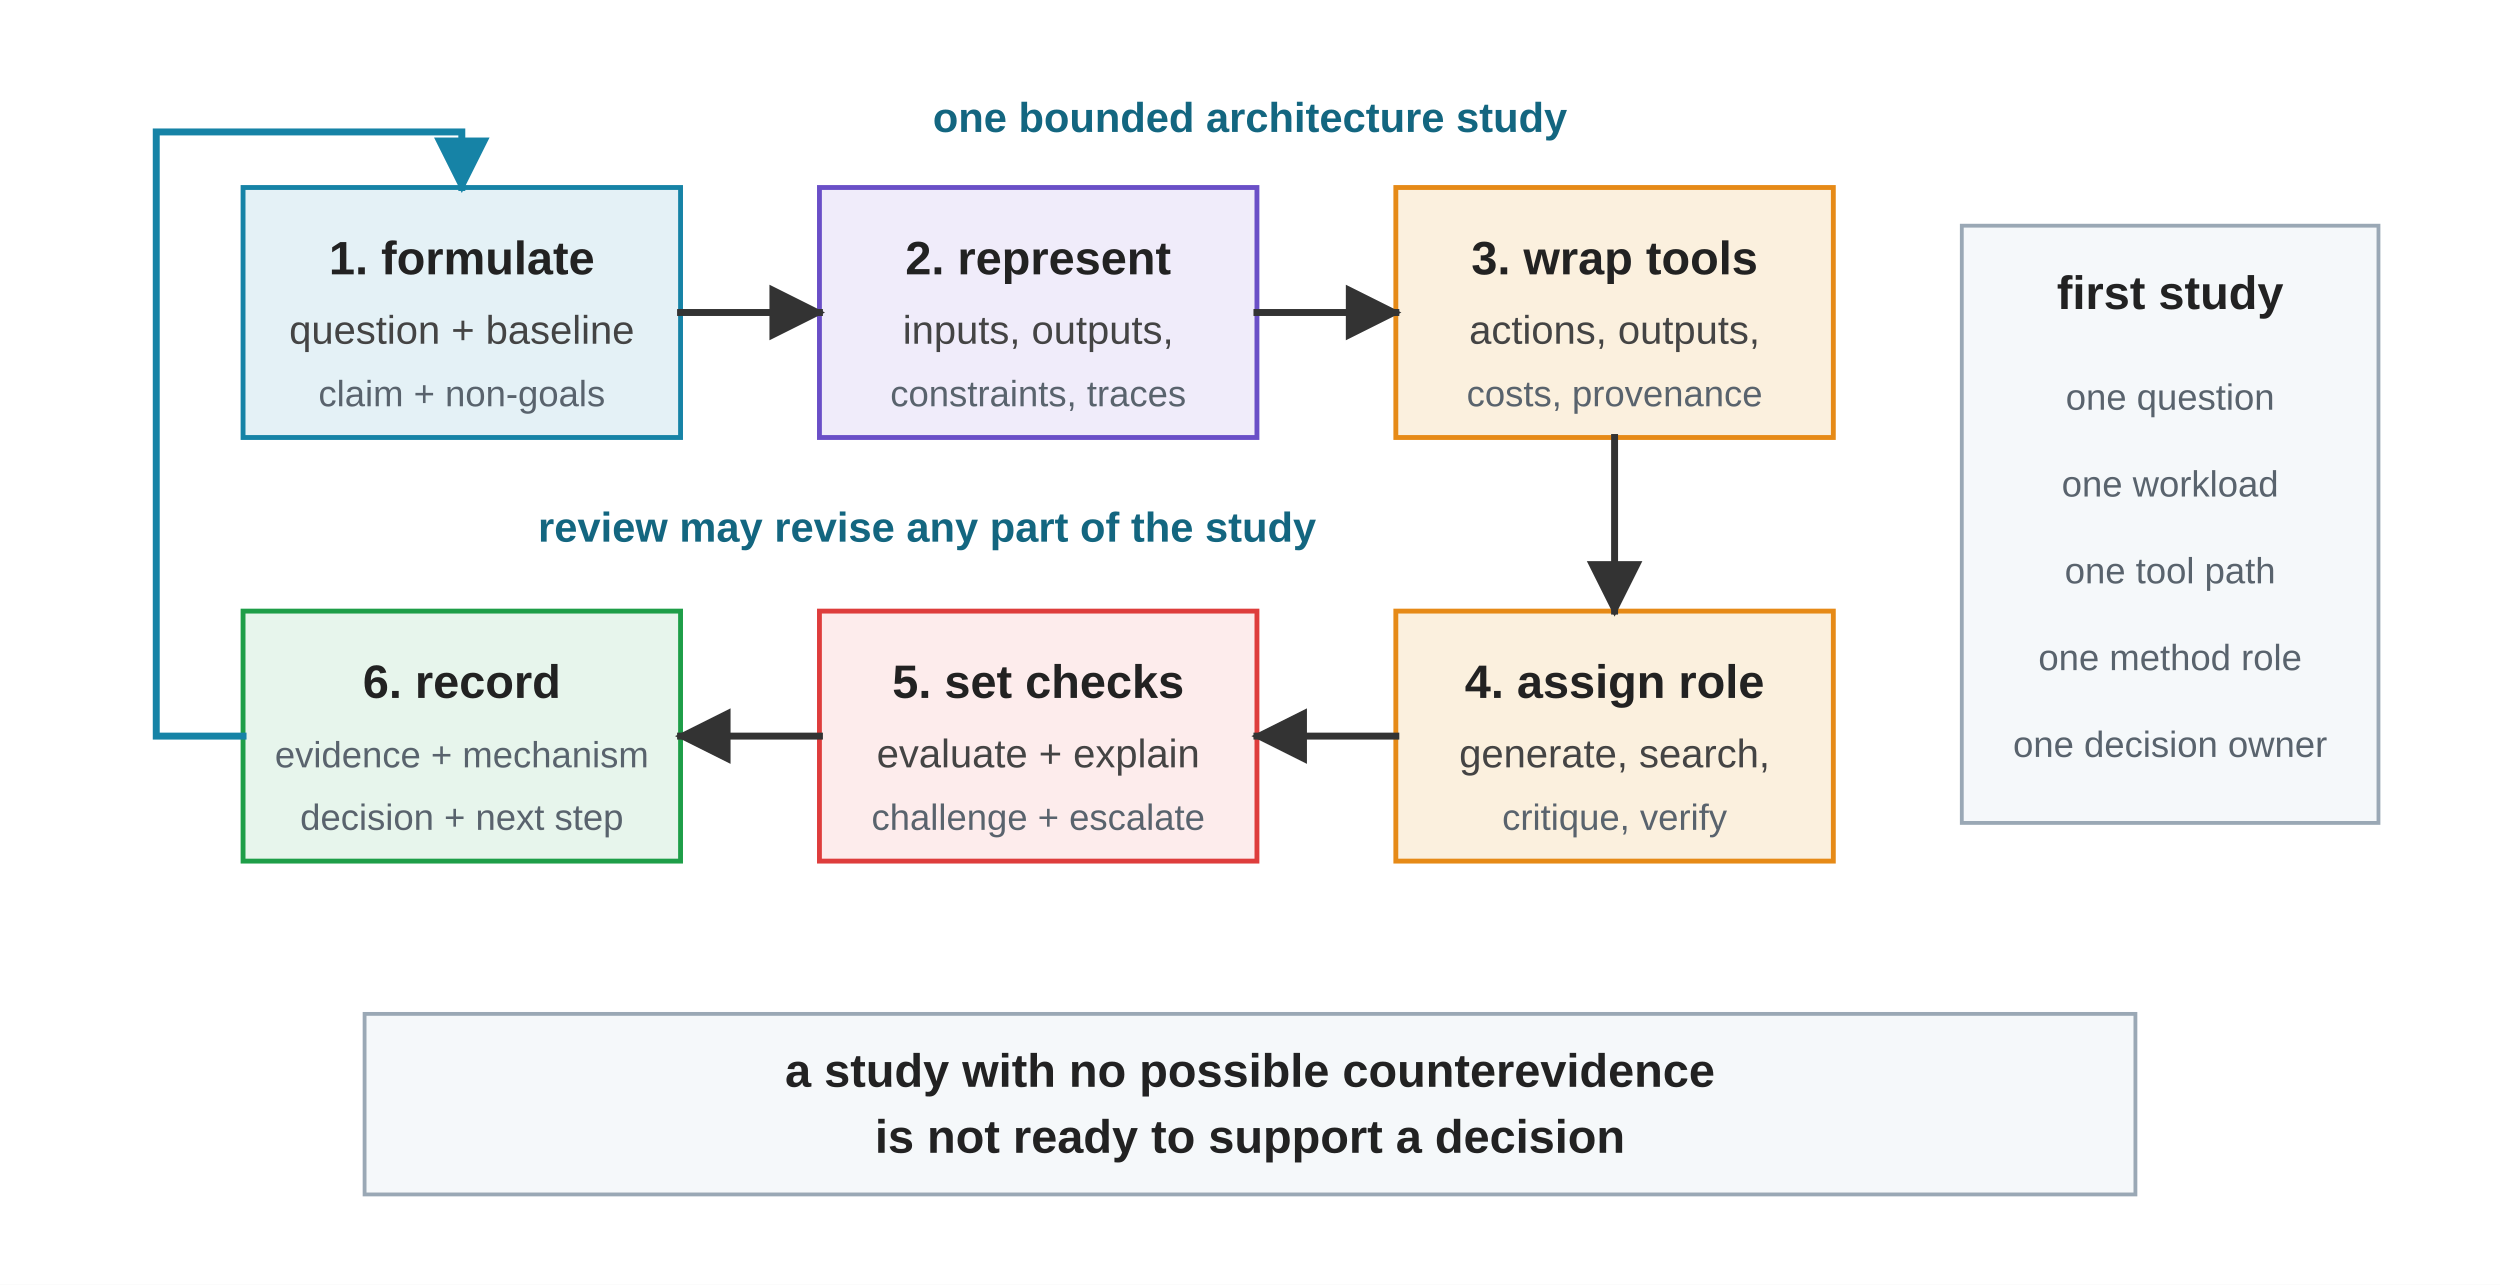
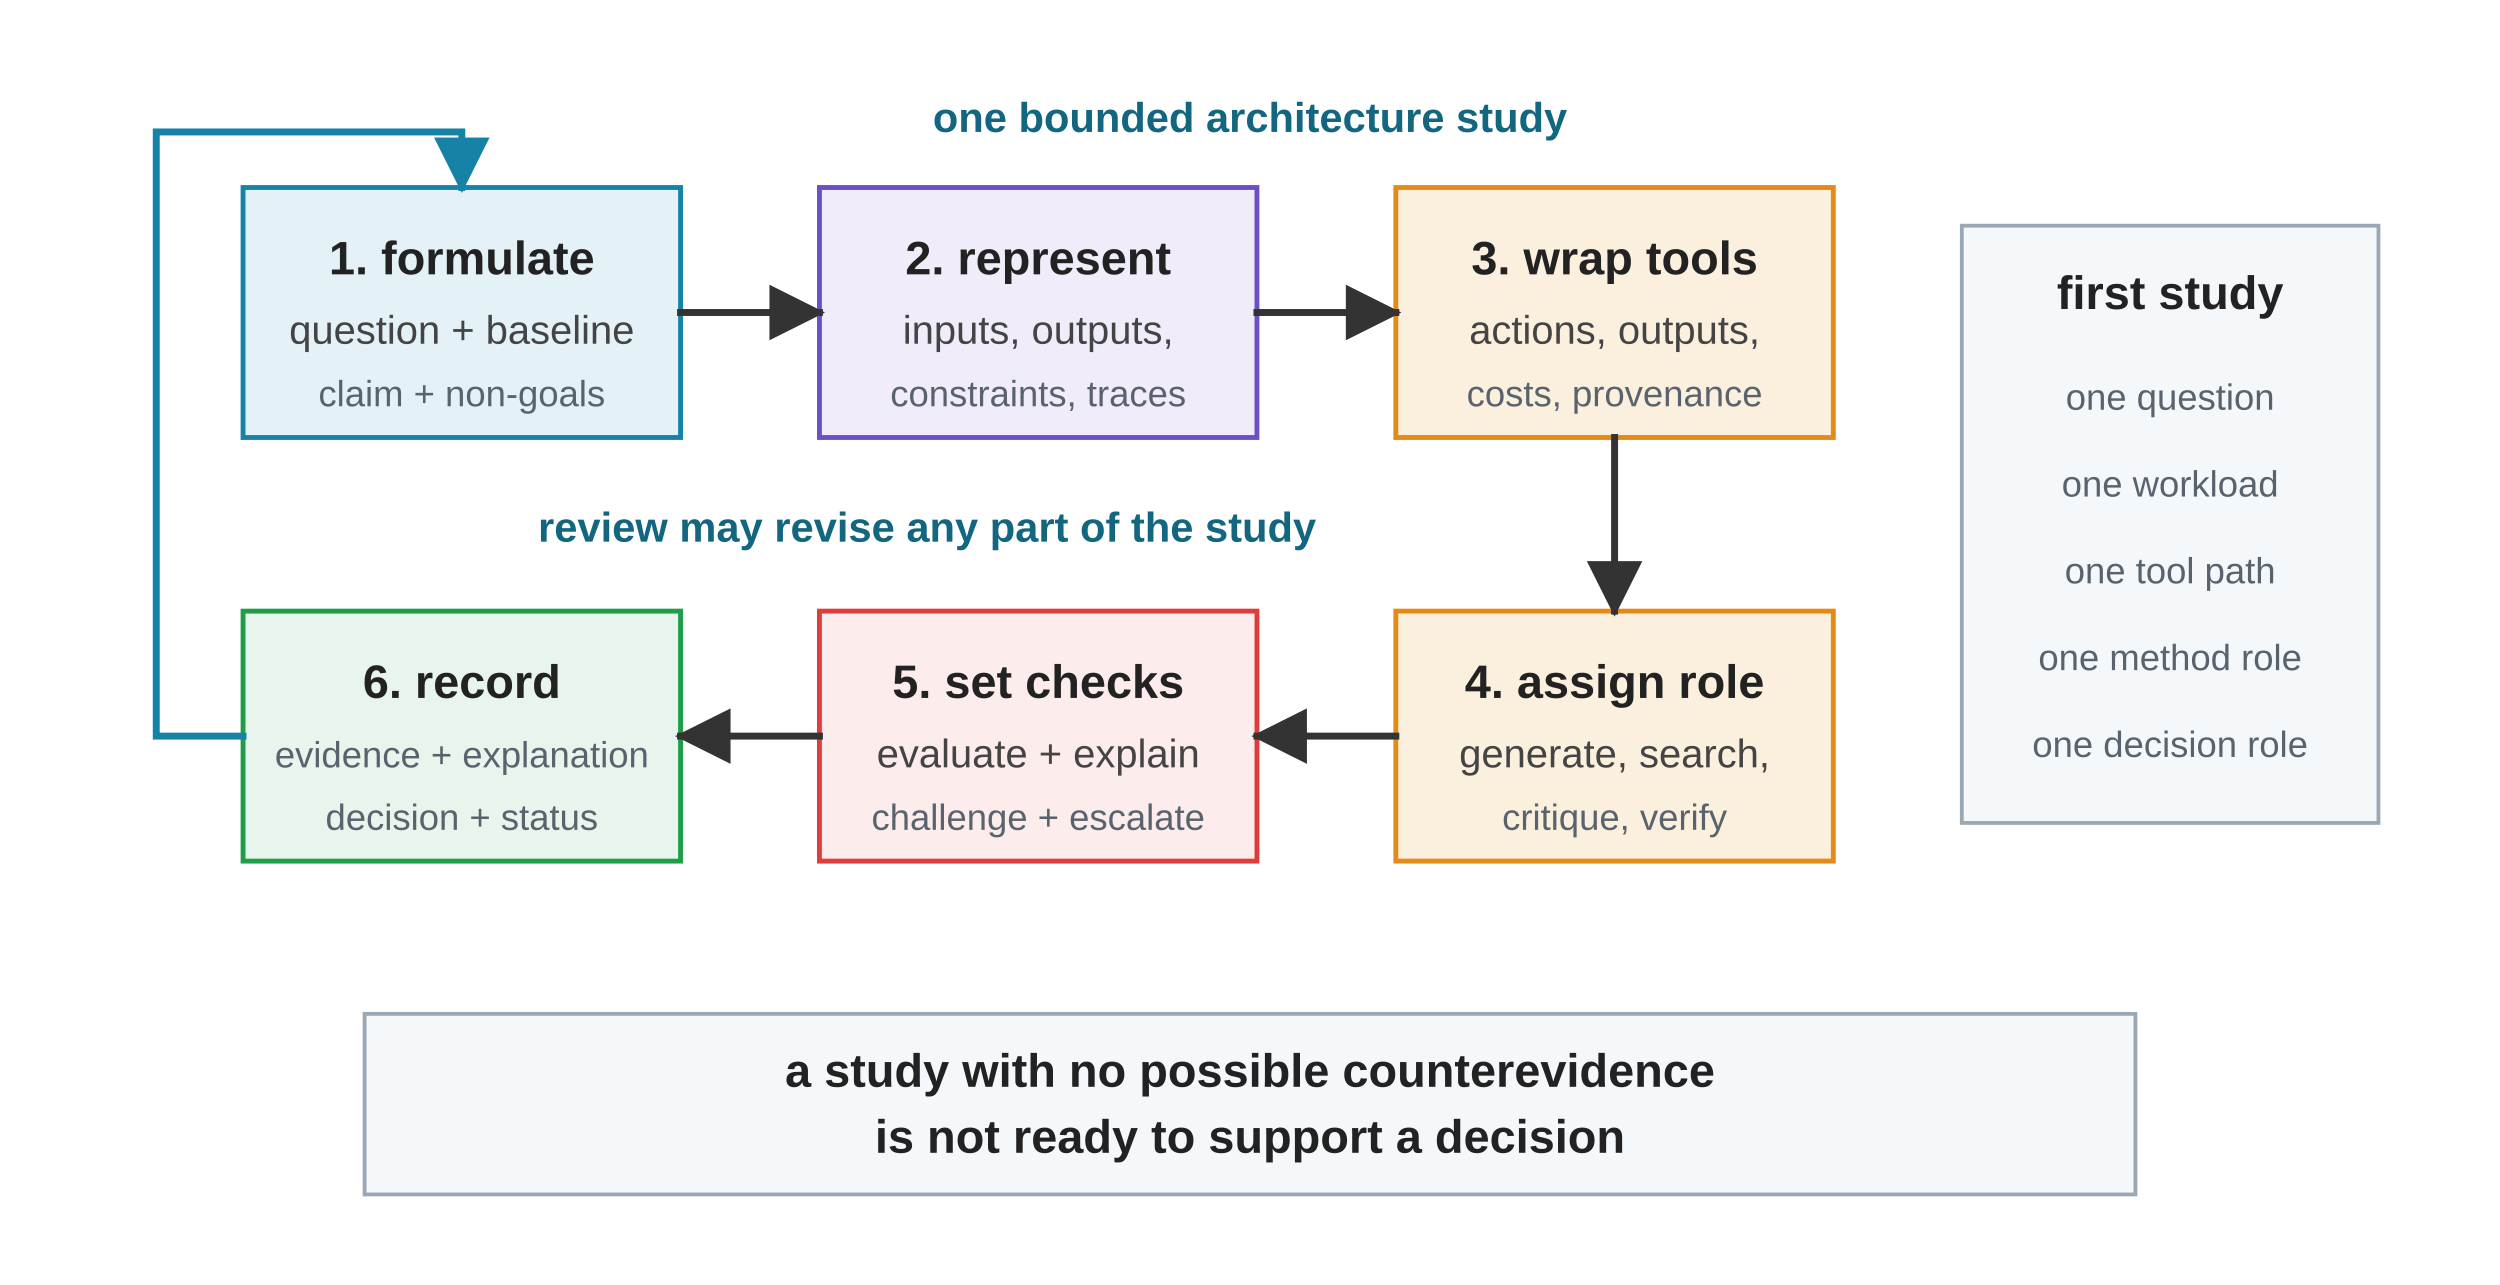
<svg xmlns="http://www.w3.org/2000/svg" viewBox="0 0 720 370" role="img">
  <defs>
    <marker id="arrow" viewBox="0 0 10 10" refX="9" refY="5" markerWidth="8" markerHeight="8" orient="auto">
      <path d="M 0 0 L 10 5 L 0 10 z" fill="#333333" />
    </marker>
    <marker id="arrowTeal" viewBox="0 0 10 10" refX="9" refY="5" markerWidth="8" markerHeight="8" orient="auto">
      <path d="M 0 0 L 10 5 L 0 10 z" fill="#1683A6" />
    </marker>
    <style>
      .font { font-family: Arial, Helvetica, sans-serif; }
      .label { font-size: 13.5px; font-weight: 700; fill: #222222; }
      .small { font-size: 11.5px; fill: #444444; }
      .micro { font-size: 10.5px; fill: #59636D; }
      .note { font-size: 12px; font-weight: 700; fill: #136680; }
      .task { fill: #E4F1F6; stroke: #1683A6; stroke-width: 1.4; }
      .rep { fill: #F0ECFA; stroke: #6A4FC7; stroke-width: 1.4; }
      .env { fill: #FBF0DE; stroke: #E68A17; stroke-width: 1.4; }
      .method { fill: #FBF0DE; stroke: #E68A17; stroke-width: 1.4; }
      .evidence { fill: #FDECEC; stroke: #DE3D3C; stroke-width: 1.4; }
      .record { fill: #E7F5EC; stroke: #1E9E48; stroke-width: 1.4; }
      .card { fill: #F5F8FA; stroke: #9AA8B5; stroke-width: 1.1; }
      .arrow { stroke: #333333; stroke-width: 2; fill: none; stroke-linecap: square; stroke-linejoin: miter; }
      .return { stroke: #1683A6; stroke-width: 2; fill: none; stroke-linecap: square; stroke-linejoin: miter; }
    </style>
  </defs>
  <rect width="720" height="370" fill="#ffffff" />
  <g class="font">
    <text class="note" x="360" y="38" text-anchor="middle">one bounded architecture study</text>
    <rect class="task" x="70" y="54" width="126" height="72" />
    <text class="label" x="133" y="79" text-anchor="middle">1. formulate</text>
    <text class="small" x="133" y="99" text-anchor="middle">question + baseline</text>
    <text class="micro" x="133" y="117" text-anchor="middle">claim + non-goals</text>
    <rect class="rep" x="236" y="54" width="126" height="72" />
    <text class="label" x="299" y="79" text-anchor="middle">2. represent</text>
    <text class="small" x="299" y="99" text-anchor="middle">inputs, outputs,</text>
    <text class="micro" x="299" y="117" text-anchor="middle">constraints, traces</text>
    <rect class="env" x="402" y="54" width="126" height="72" />
    <text class="label" x="465" y="79" text-anchor="middle">3. wrap tools</text>
    <text class="small" x="465" y="99" text-anchor="middle">actions, outputs,</text>
    <text class="micro" x="465" y="117" text-anchor="middle">costs, provenance</text>
    <rect class="method" x="402" y="176" width="126" height="72" />
    <text class="label" x="465" y="201" text-anchor="middle">4. assign role</text>
    <text class="small" x="465" y="221" text-anchor="middle">generate, search,</text>
    <text class="micro" x="465" y="239" text-anchor="middle">critique, verify</text>
    <rect class="evidence" x="236" y="176" width="126" height="72" />
    <text class="label" x="299" y="201" text-anchor="middle">5. set checks</text>
    <text class="small" x="299" y="221" text-anchor="middle">evaluate + explain</text>
    <text class="micro" x="299" y="239" text-anchor="middle">challenge + escalate</text>
    <rect class="record" x="70" y="176" width="126" height="72" />
    <text class="label" x="133" y="201" text-anchor="middle">6. record</text>
-     <text class="micro" x="133" y="221" text-anchor="middle">evidence + mechanism</text>
-     <text class="micro" x="133" y="239" text-anchor="middle">decision + next step</text>
+     <text class="micro" x="133" y="221" text-anchor="middle">evidence + explanation</text>
+     <text class="micro" x="133" y="239" text-anchor="middle">decision + status</text>
    <line class="arrow" x1="196" y1="90" x2="236" y2="90" marker-end="url(#arrow)" />
    <line class="arrow" x1="362" y1="90" x2="402" y2="90" marker-end="url(#arrow)" />
    <line class="arrow" x1="465" y1="126" x2="465" y2="176" marker-end="url(#arrow)" />
    <line class="arrow" x1="402" y1="212" x2="362" y2="212" marker-end="url(#arrow)" />
    <line class="arrow" x1="236" y1="212" x2="196" y2="212" marker-end="url(#arrow)" />
    <path class="return" d="M 70 212 L 45 212 L 45 38 L 133 38 L 133 54" marker-end="url(#arrowTeal)" />
    <text class="note" x="267" y="156" text-anchor="middle">review may revise any part of the study</text>
    <rect class="card" x="565" y="65" width="120" height="172" />
    <text class="label" x="625" y="89" text-anchor="middle">first study</text>
    <text class="micro" x="625" y="118" text-anchor="middle">one question</text>
    <text class="micro" x="625" y="143" text-anchor="middle">one workload</text>
    <text class="micro" x="625" y="168" text-anchor="middle">one tool path</text>
    <text class="micro" x="625" y="193" text-anchor="middle">one method role</text>
-     <text class="micro" x="625" y="218" text-anchor="middle">one decision owner</text>
+     <text class="micro" x="625" y="218" text-anchor="middle">one decision role</text>
    <rect class="card" x="105" y="292" width="510" height="52" />
    <text class="label" x="360" y="313" text-anchor="middle">a study with no possible counterevidence</text>
    <text class="label" x="360" y="332" text-anchor="middle">is not ready to support a decision</text>
  </g>
</svg>
